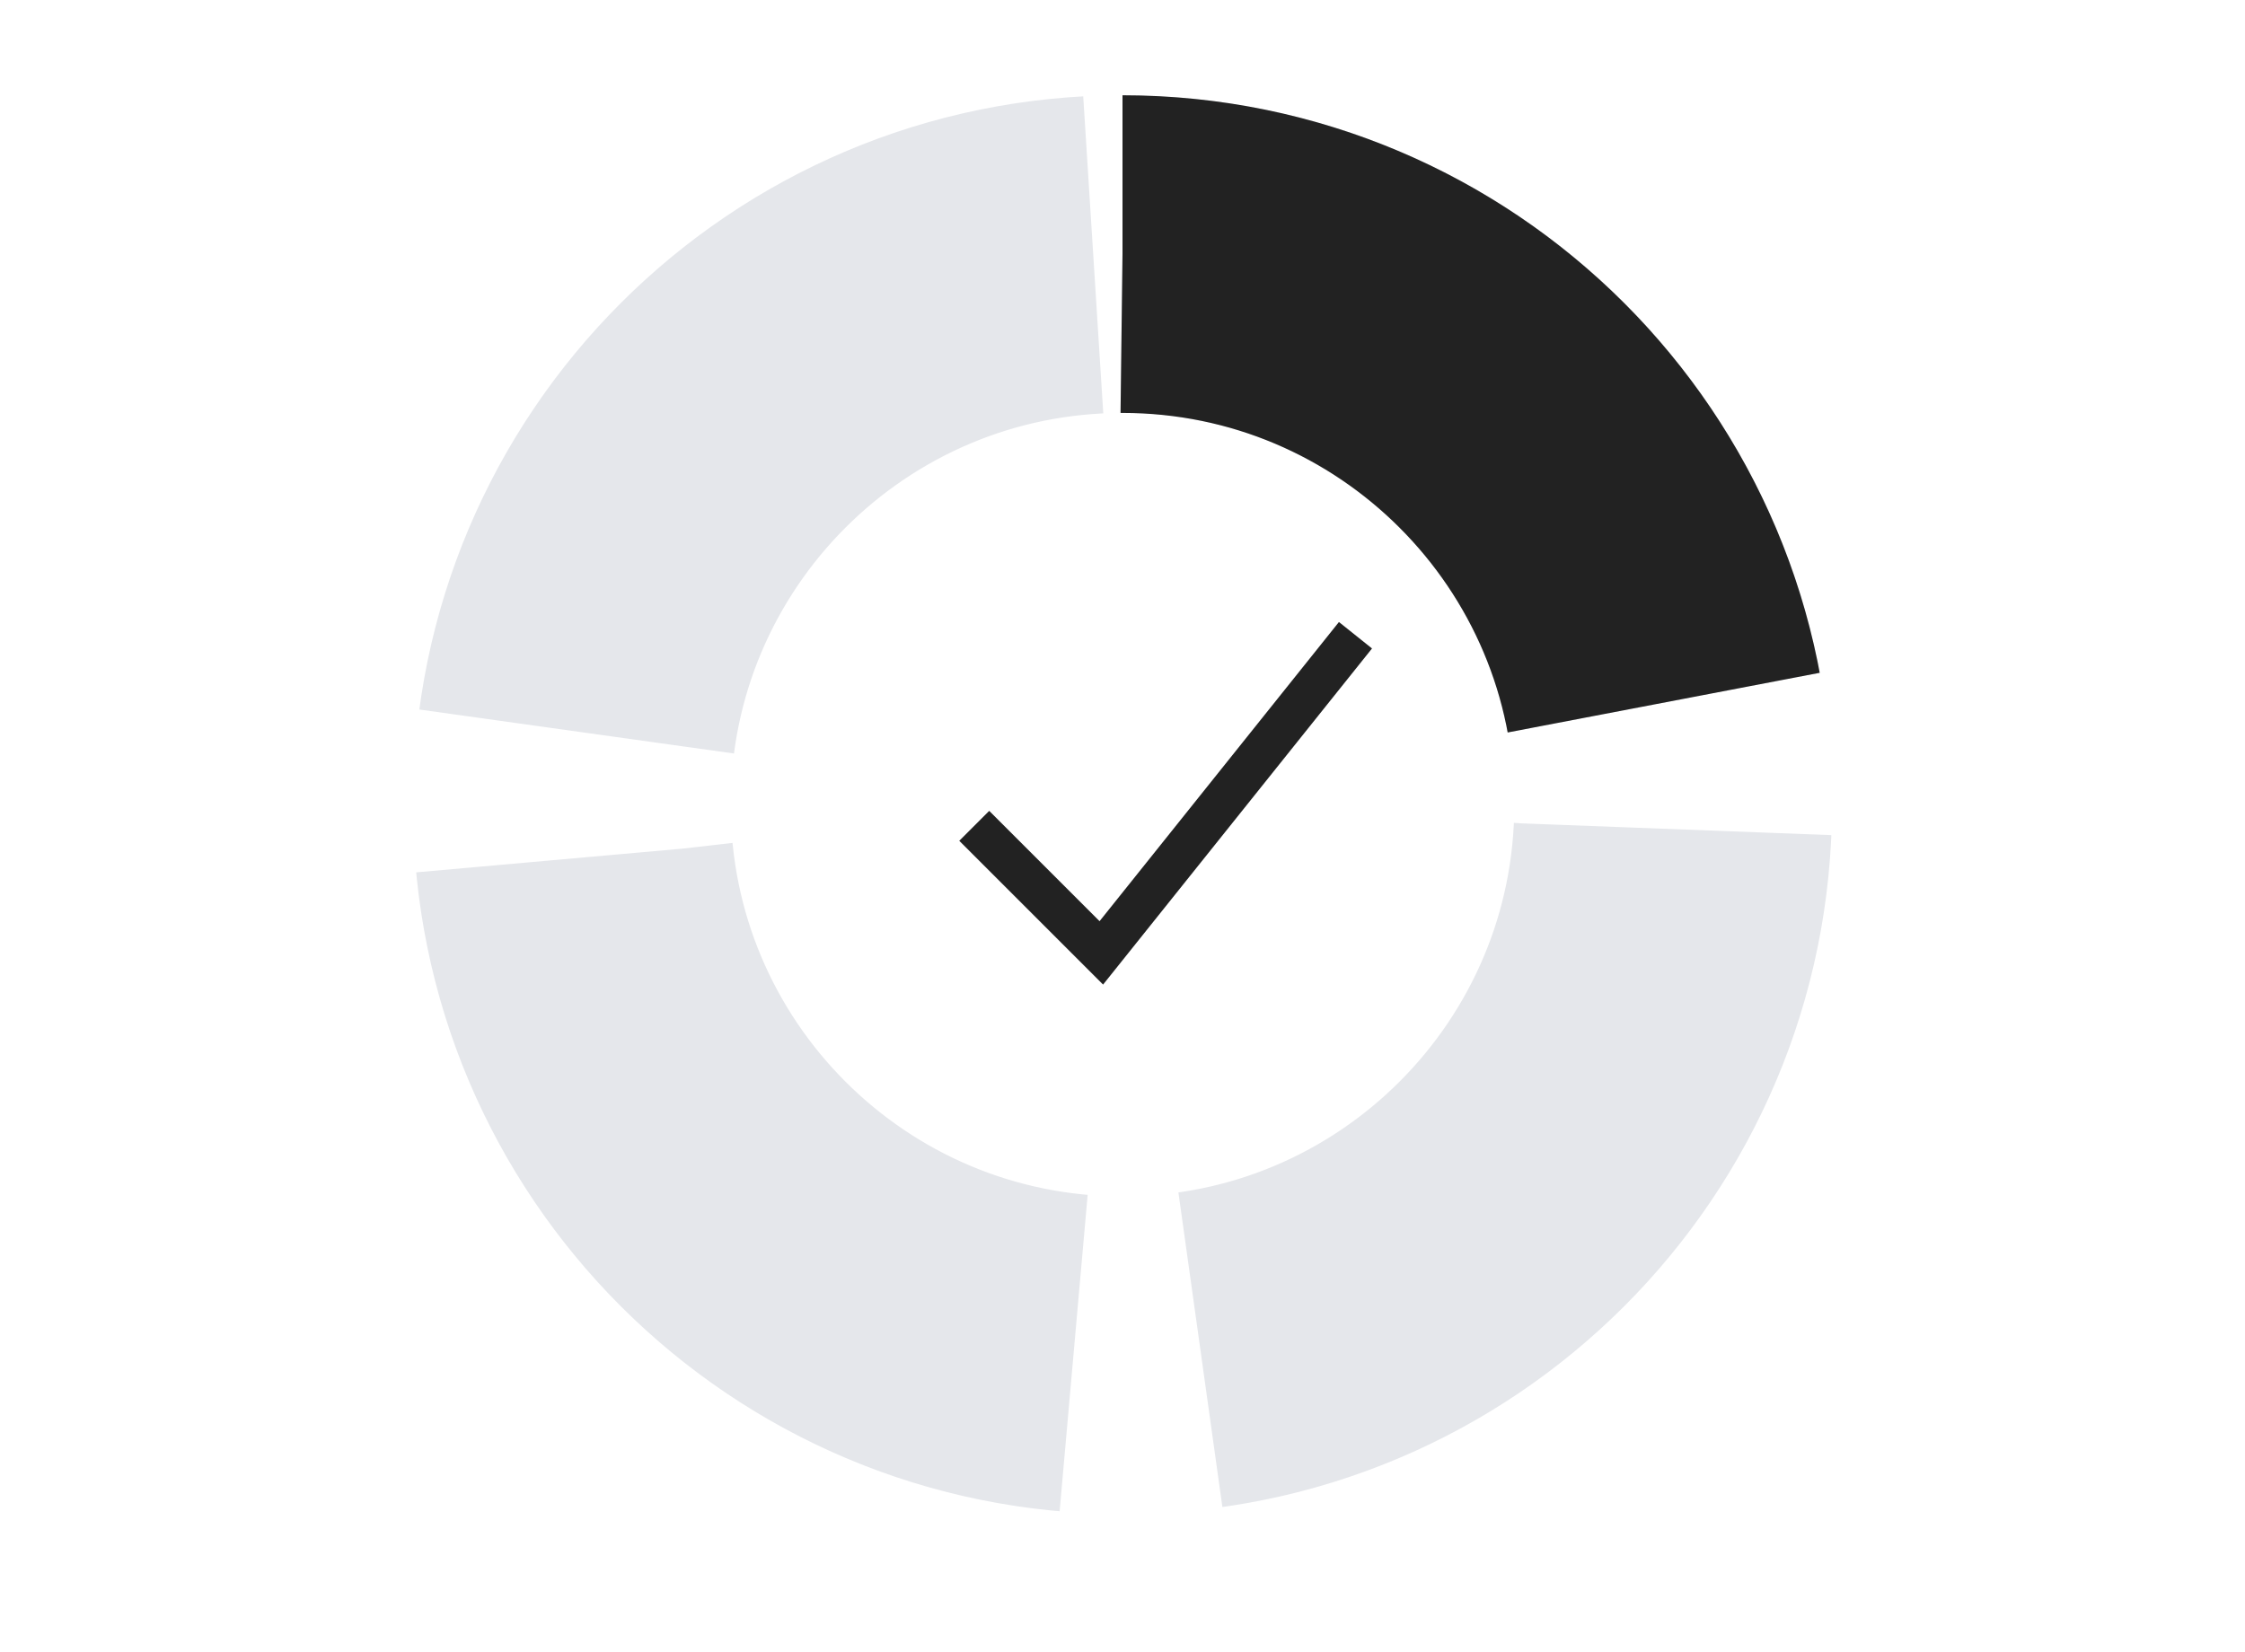
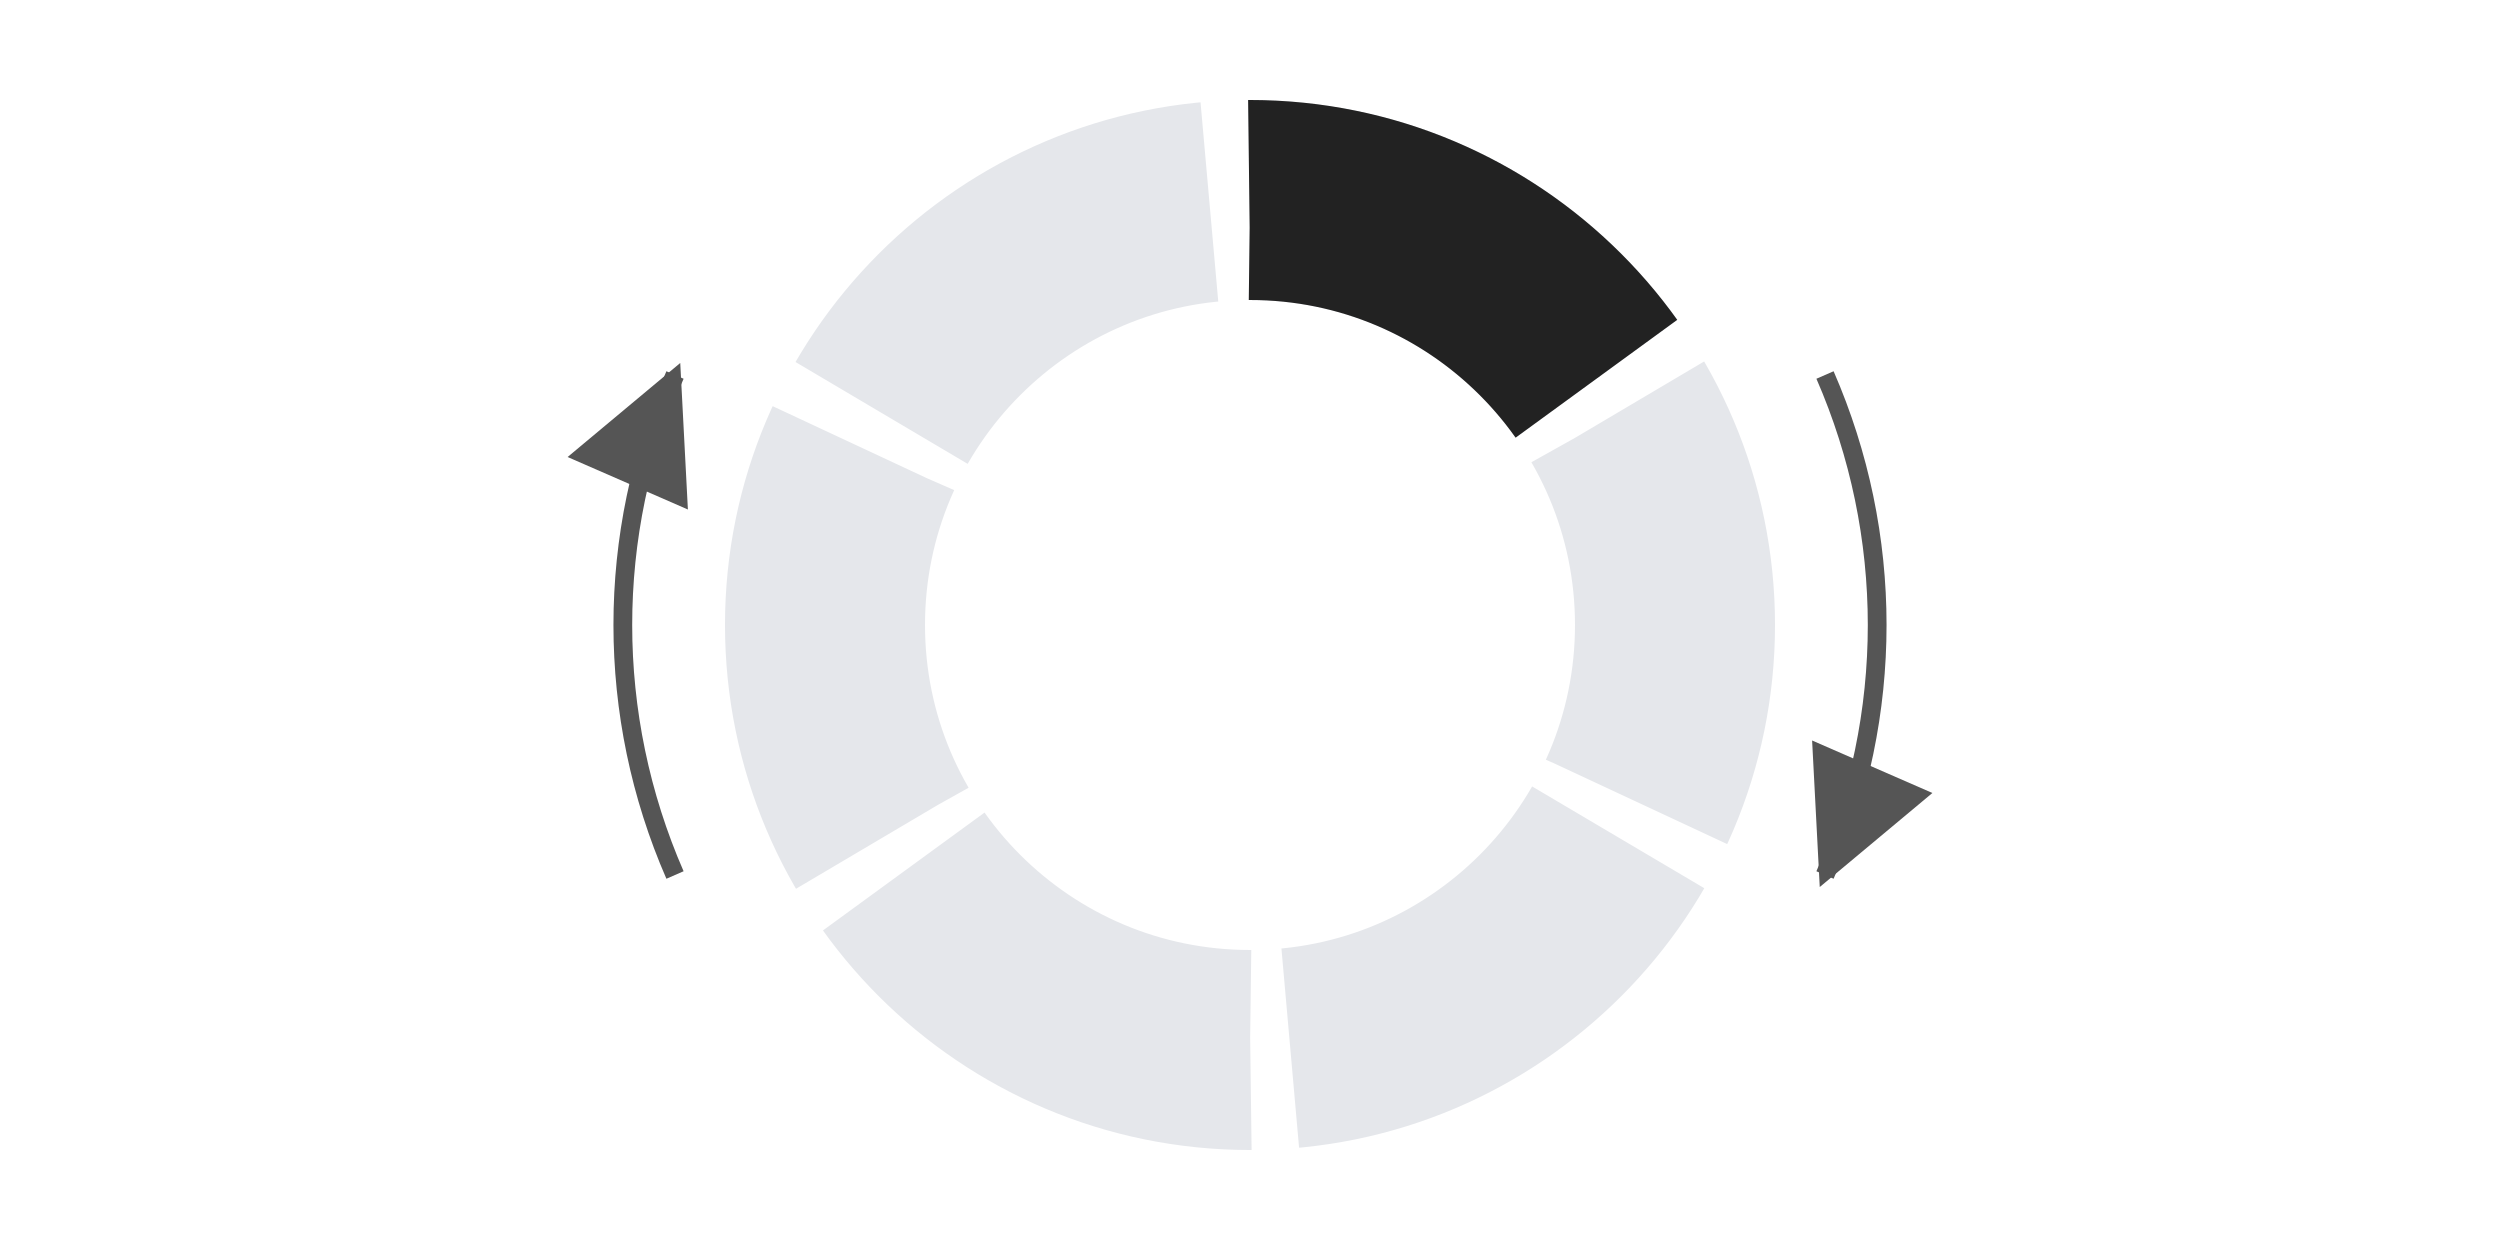
- <svg xmlns="http://www.w3.org/2000/svg" width="106" height="78" font-family="system-ui, -apple-system, 'Segoe UI', Arial, sans-serif" font-weight="400" fill="currentColor" viewBox="0 0 106 78">
-   <circle cx="53" cy="38" r="26" fill="none" stroke="#E5E7EB" stroke-width="15" stroke-dasharray="36 6 36 6 36 6 36 6" transform="rotate(-90 53 38)" />
-   <circle cx="53" cy="38" r="26" fill="none" stroke="#222222" stroke-width="15" stroke-dasharray="36 148" transform="rotate(-90 53 38)" />
-   <path d="M46 39 L52 45 L64 30" stroke="#222222" stroke-width="2" fill="none" />
+ <svg xmlns="http://www.w3.org/2000/svg" width="200" height="100" viewBox="0 0 200 100" role="img" aria-label="Circular queue: storage drawn as a ring of slots that wraps around">
+   <defs>
+     <marker id="tc-a" viewBox="0 0 10 10" refX="9" refY="5" markerWidth="7" markerHeight="7" orient="auto-start-reverse">
+       <path d="M0 0 L10 5 L0 10 Z" fill="#555555" />
+     </marker>
+   </defs>
+   <g font-family="system-ui, -apple-system, 'Segoe UI', Arial, sans-serif" fill="#222222">
+     <circle cx="100" cy="50" r="34" fill="none" stroke="#E5E7EB" stroke-width="16" stroke-dasharray="32.4 3.2" transform="rotate(-90 100 50)" />
+     <circle cx="100" cy="50" r="34" fill="none" stroke="#222222" stroke-width="16" stroke-dasharray="32.4 181.2" transform="rotate(-90 100 50)" />
+     <path d="M146 30 A50 50 0 0 1 146 70" fill="none" stroke="#555555" stroke-width="1.5" marker-end="url(#tc-a)" />
+     <path d="M54 70 A50 50 0 0 1 54 30" fill="none" stroke="#555555" stroke-width="1.5" marker-end="url(#tc-a)" />
+   </g>
</svg>
